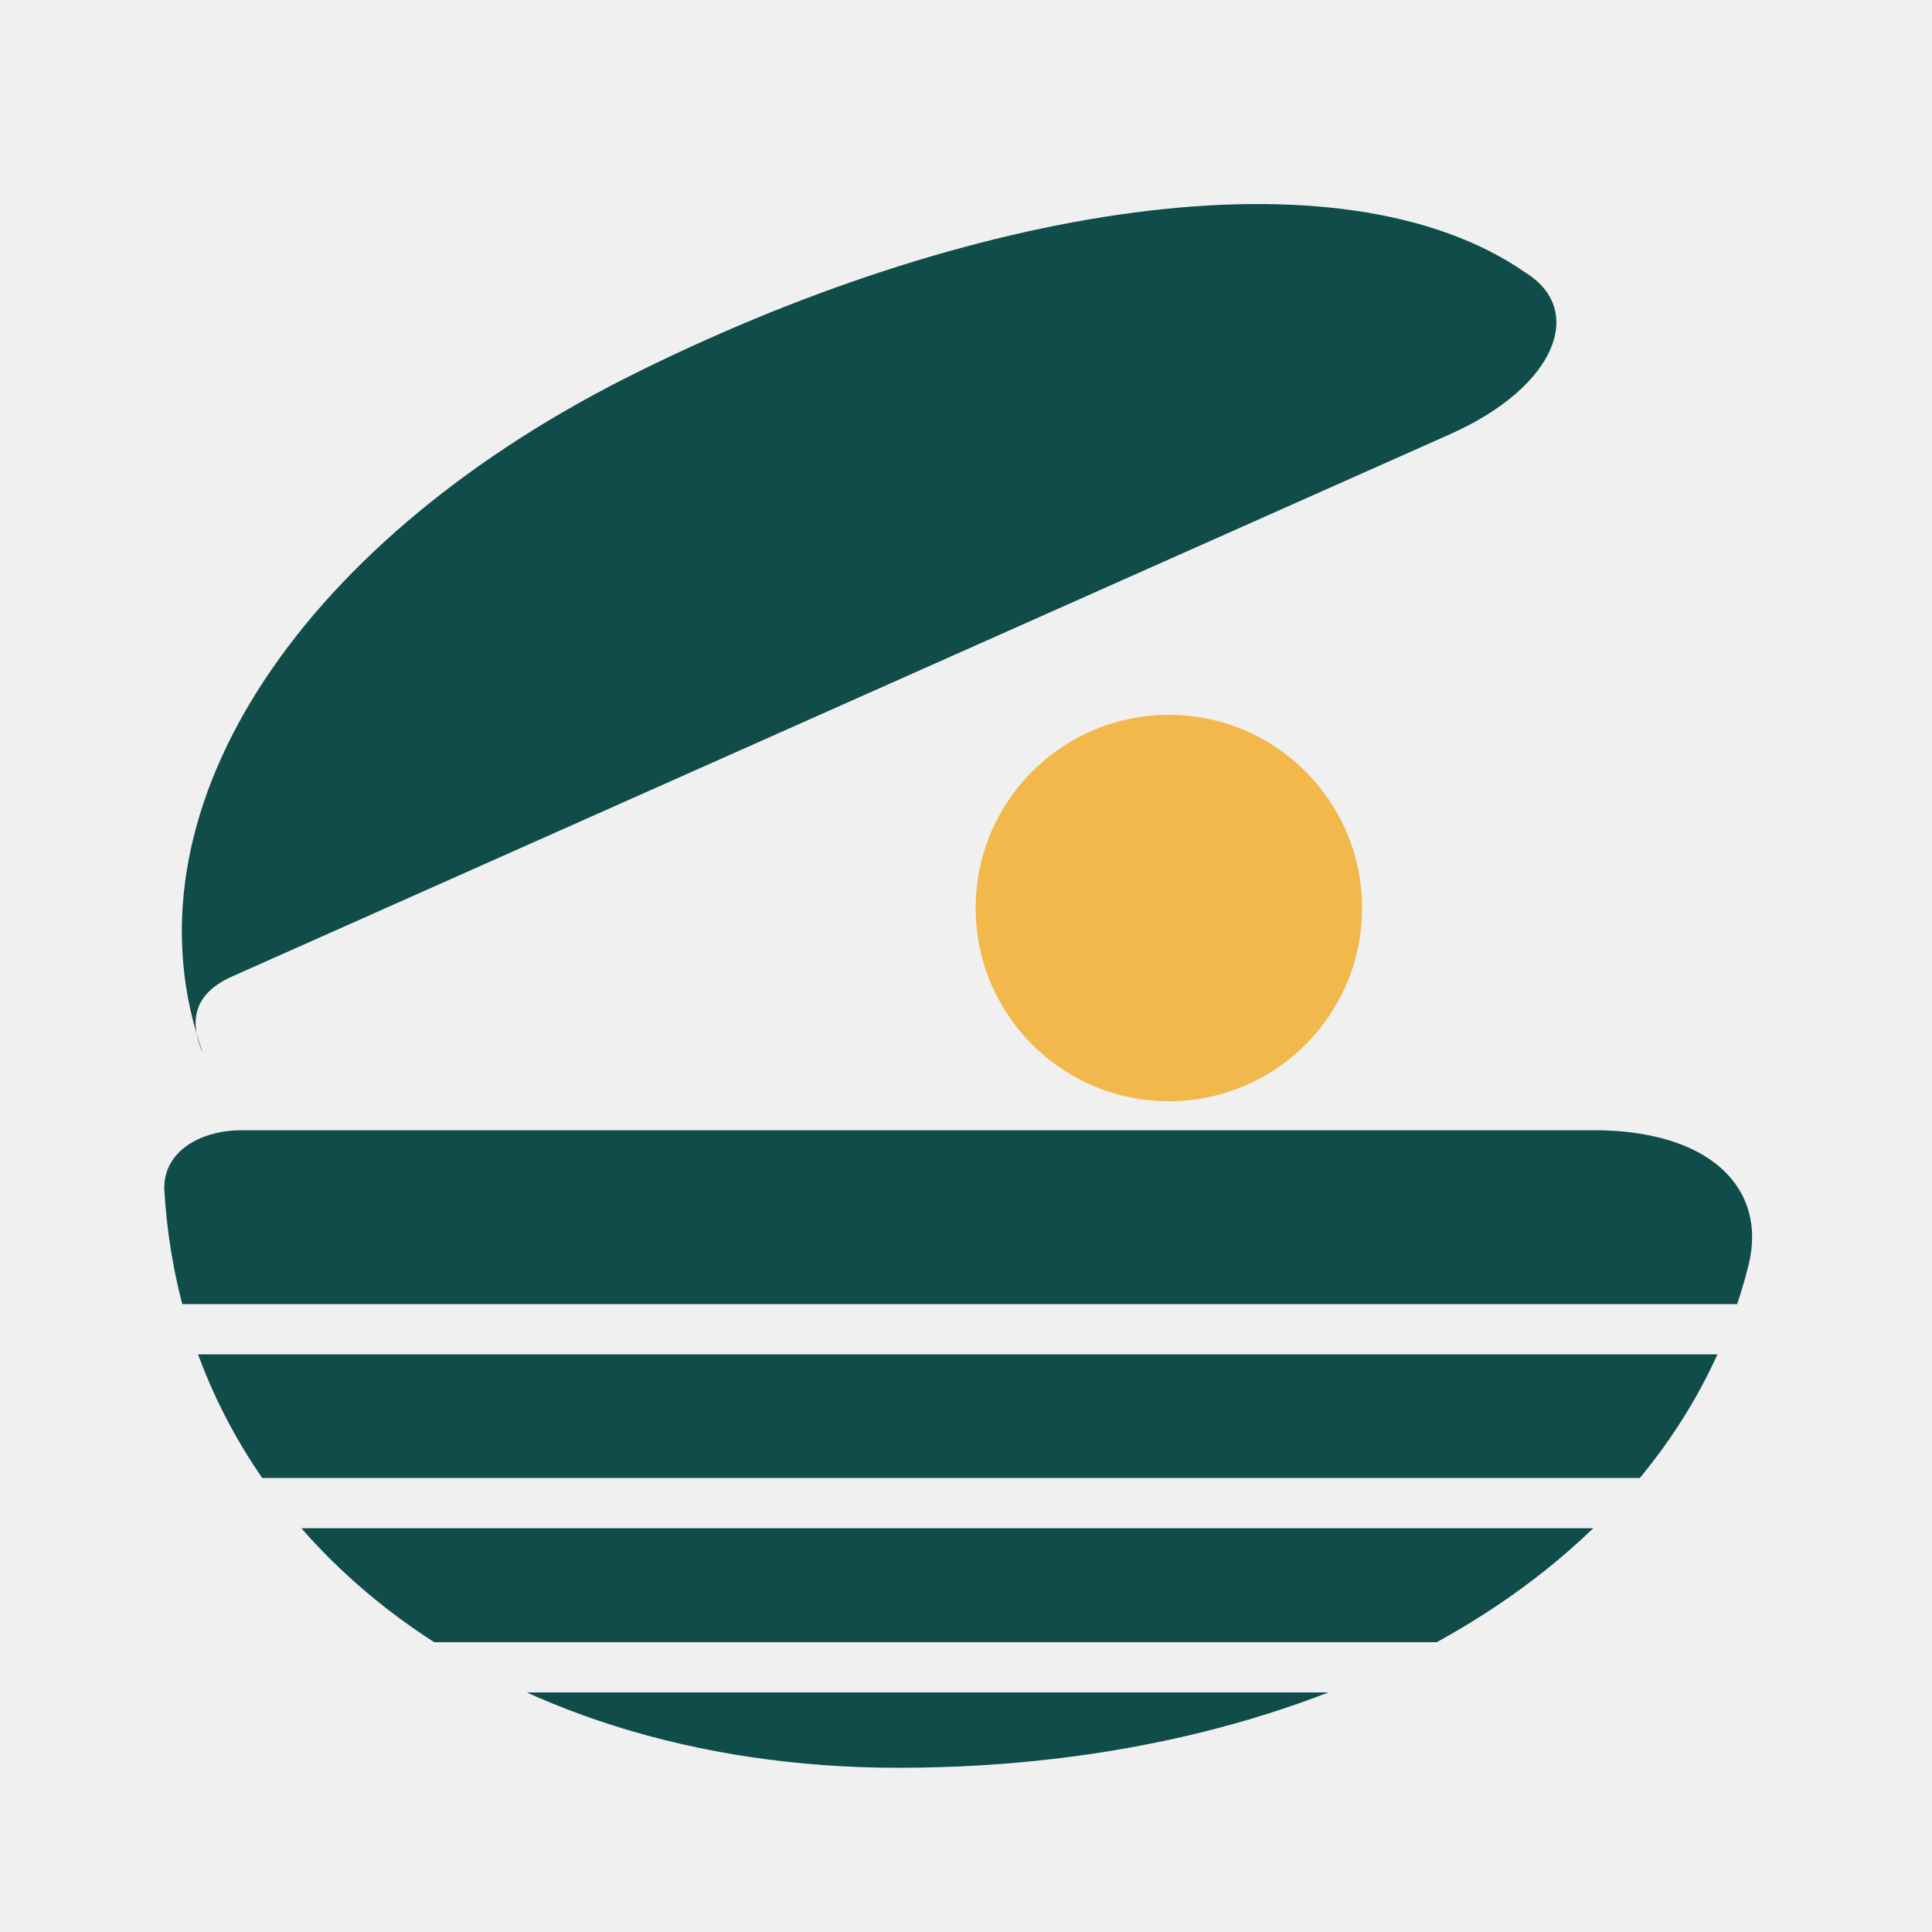
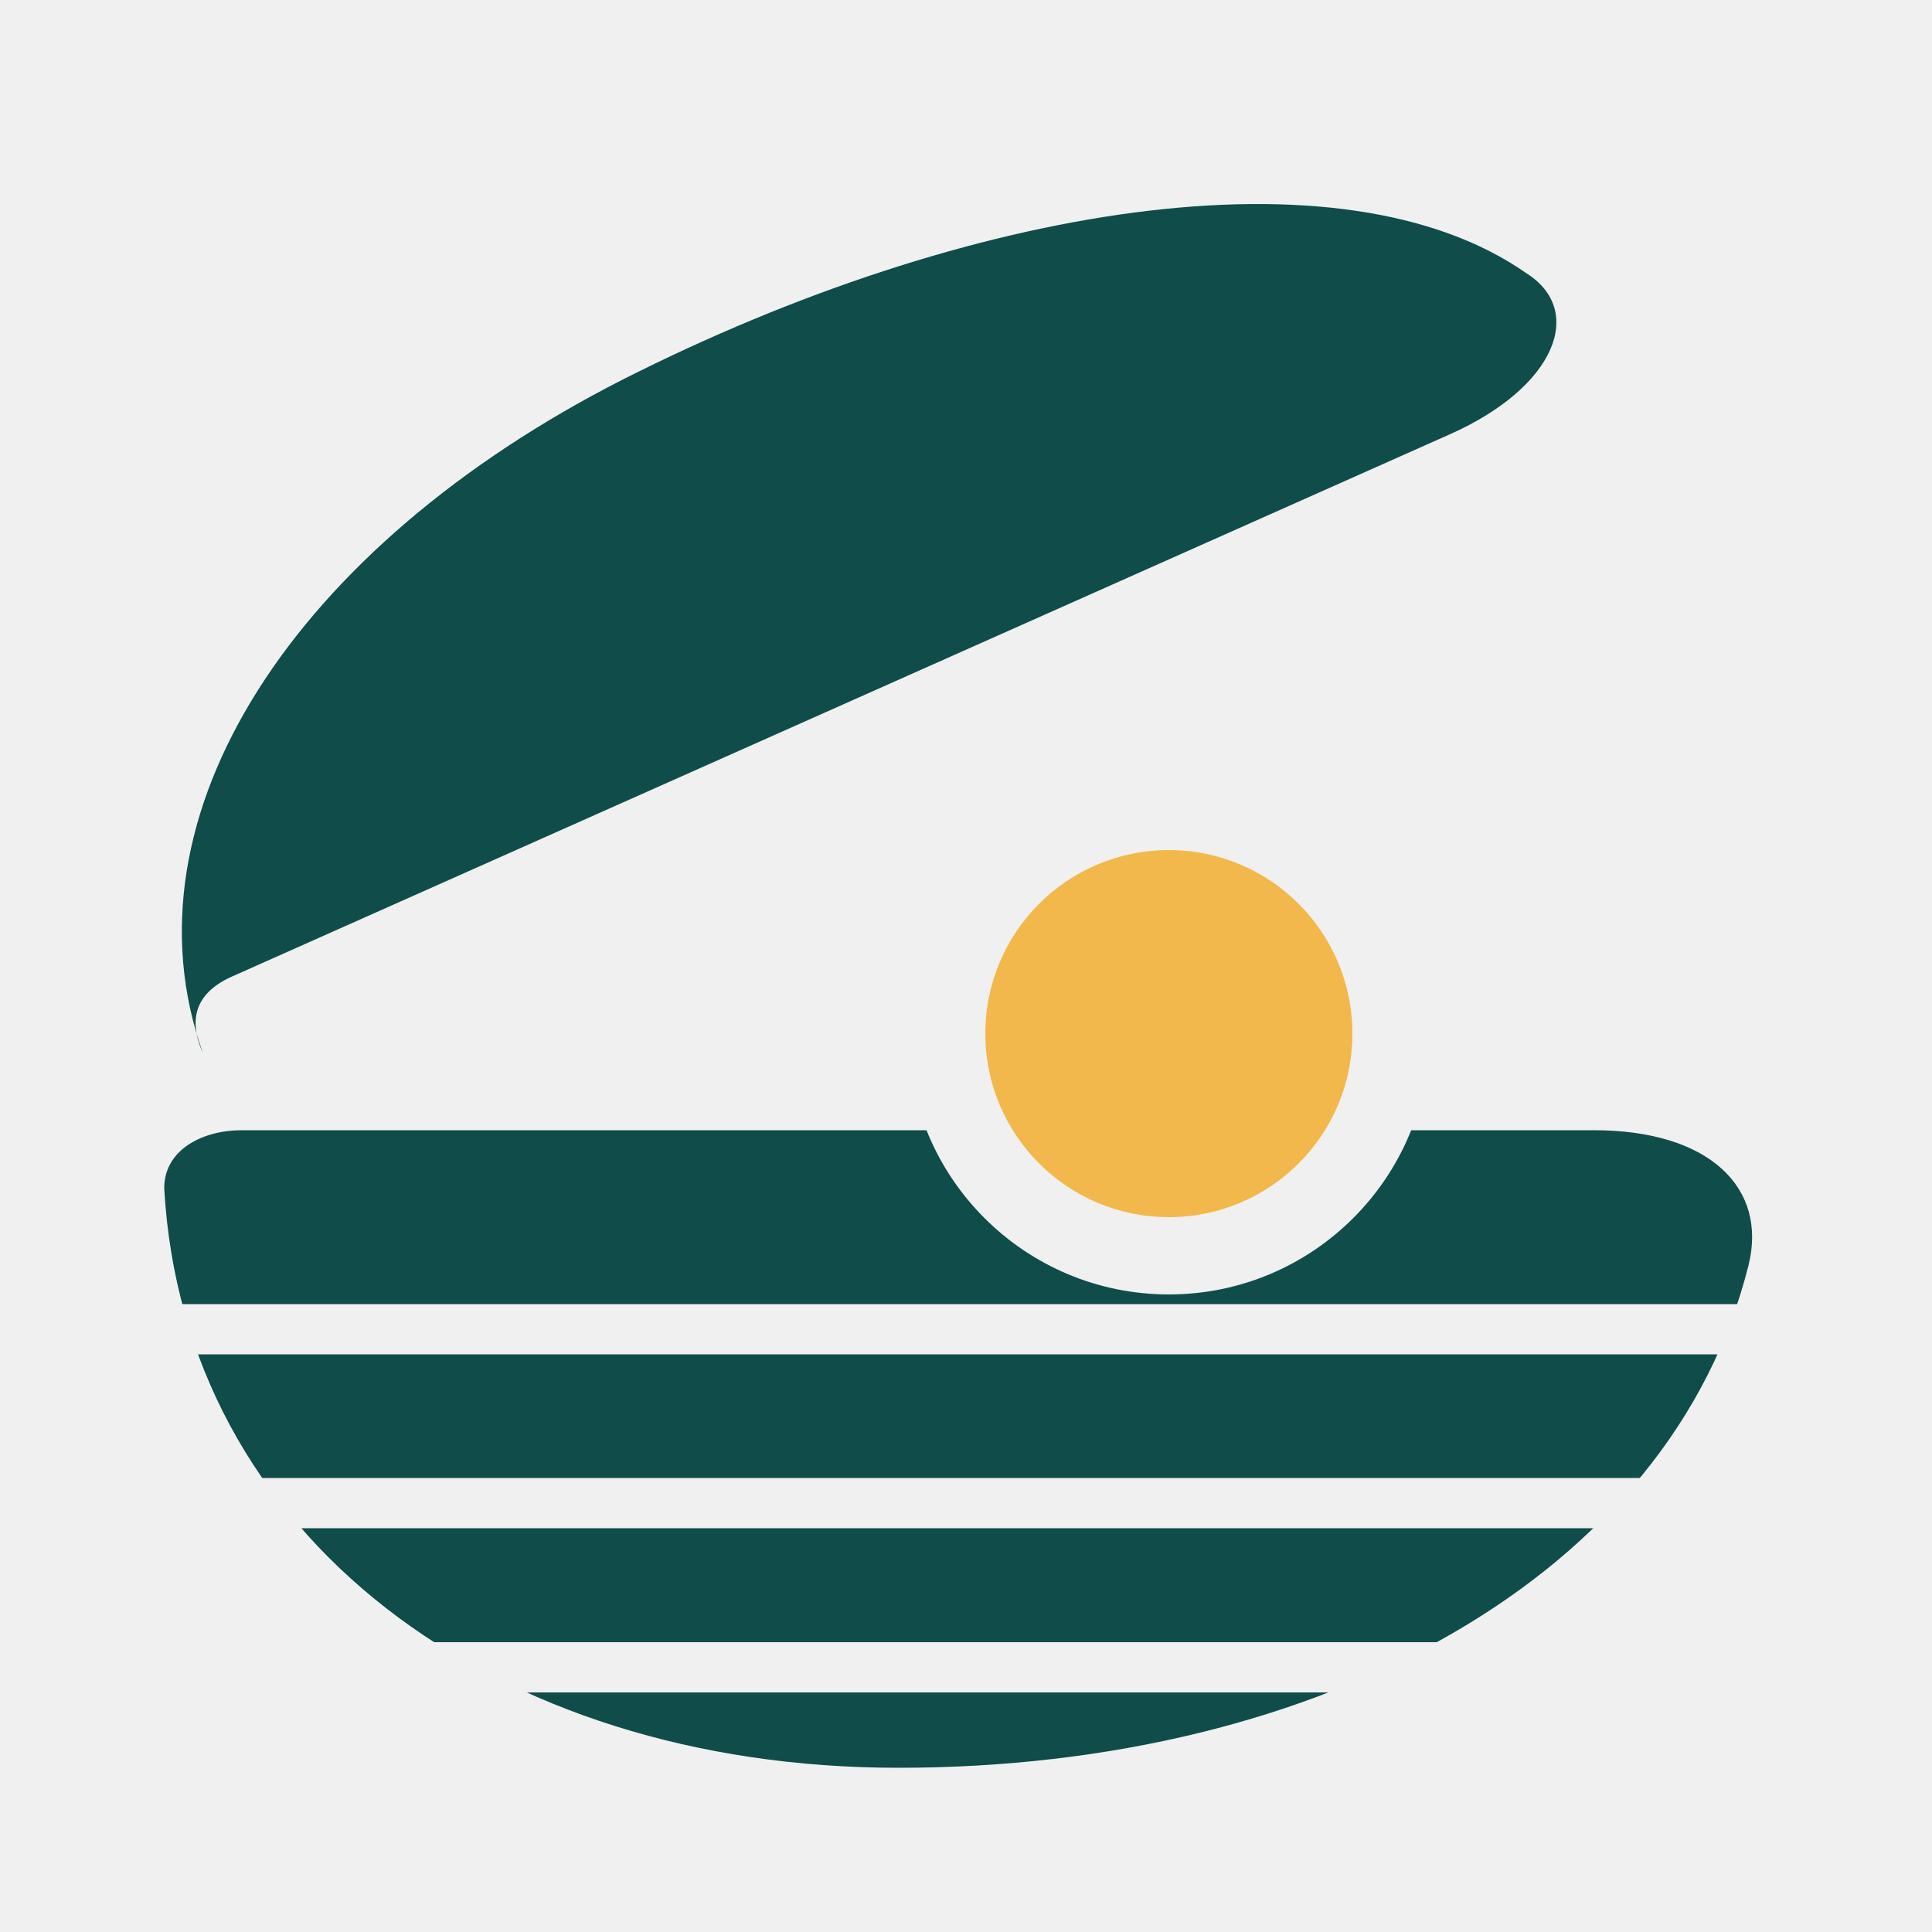
<svg xmlns="http://www.w3.org/2000/svg" viewBox="0 0 100 100">
  <defs>
-     <mask id="mHollow" maskUnits="userSpaceOnUse" x="0" y="0" width="100" height="100">
-       <rect width="100" height="100" fill="#fff" />
-       <circle cx="62" cy="52" r="13.5" fill="#000" />
-     </mask>
-     <mask id="mMeet" maskUnits="userSpaceOnUse" x="0" y="0" width="100" height="100">
-       <rect width="100" height="100" fill="#fff" />
-       <circle cx="58" cy="52.5" r="12" fill="#000" />
-     </mask>
-     <mask id="mInside" maskUnits="userSpaceOnUse" x="0" y="0" width="100" height="100">
-       <rect width="100" height="100" fill="#fff" />
-       <g fill="#000" transform="translate(51.5 50) scale(.62) translate(-51.5 -58)">
-         <path d="M10 60C10 58 12 57 14 57H84C90 57 93 60 92 64C88 80 70 90 48 90C27 90 11 78 10 60Z" />
-         <path transform="rotate(-24 12 53)" d="M12 53C12 51 13 50 15 50H84C90 50 93 47 91 44C85 34 66 29 46 30C27 31 13 40 12 53Z" />
-       </g>
-     </mask>
    <mask id="mLayers" maskUnits="userSpaceOnUse" x="0" y="0" width="100" height="100">
      <rect width="100" height="100" fill="#fff" />
      <g fill="#000">
        <rect x="0" y="66" width="100" height="2.6" />
        <rect x="0" y="75" width="100" height="2.6" />
        <rect x="0" y="83.5" width="100" height="2.6" />
      </g>
+       <circle cx="62" cy="52" r="13.5" fill="#000" />
    </mask>
  </defs>
  <g fill="#0F4C4A">
    <g transform="translate(-1.5 1.5)">
-       <g mask="url(#mLayers)">
-         <path d="M10 60C10 58 12 57 14 57H84C90 57 93 60 92 64C88 80 70 90 48 90C27 90 11 78 10 60Z" />
-         <path transform="rotate(-24 12 53)" d="M12 53C12 51 13 50 15 50H84C90 50 93 47 91 44C85 34 66 29 46 30C27 31 13 40 12 53Z" />
-       </g>
-       <circle cx="62" cy="45.5" r="10" fill="#F2B84B" />
+       <path d="M10 60C10 58 12 57 14 57H84C90 57 93 60 92 64C88 80 70 90 48 90C27 90 11 78 10 60Z" mask="url(#mLayers)" />
+       <path transform="rotate(-24 12 53)" d="M12 53C12 51 13 50 15 50H84C90 50 93 47 91 44C85 34 66 29 46 30C27 31 13 40 12 53Z" />
+       <circle cx="62" cy="52" r="9.5" fill="#F2B84B" />
    </g>
  </g>
</svg>
